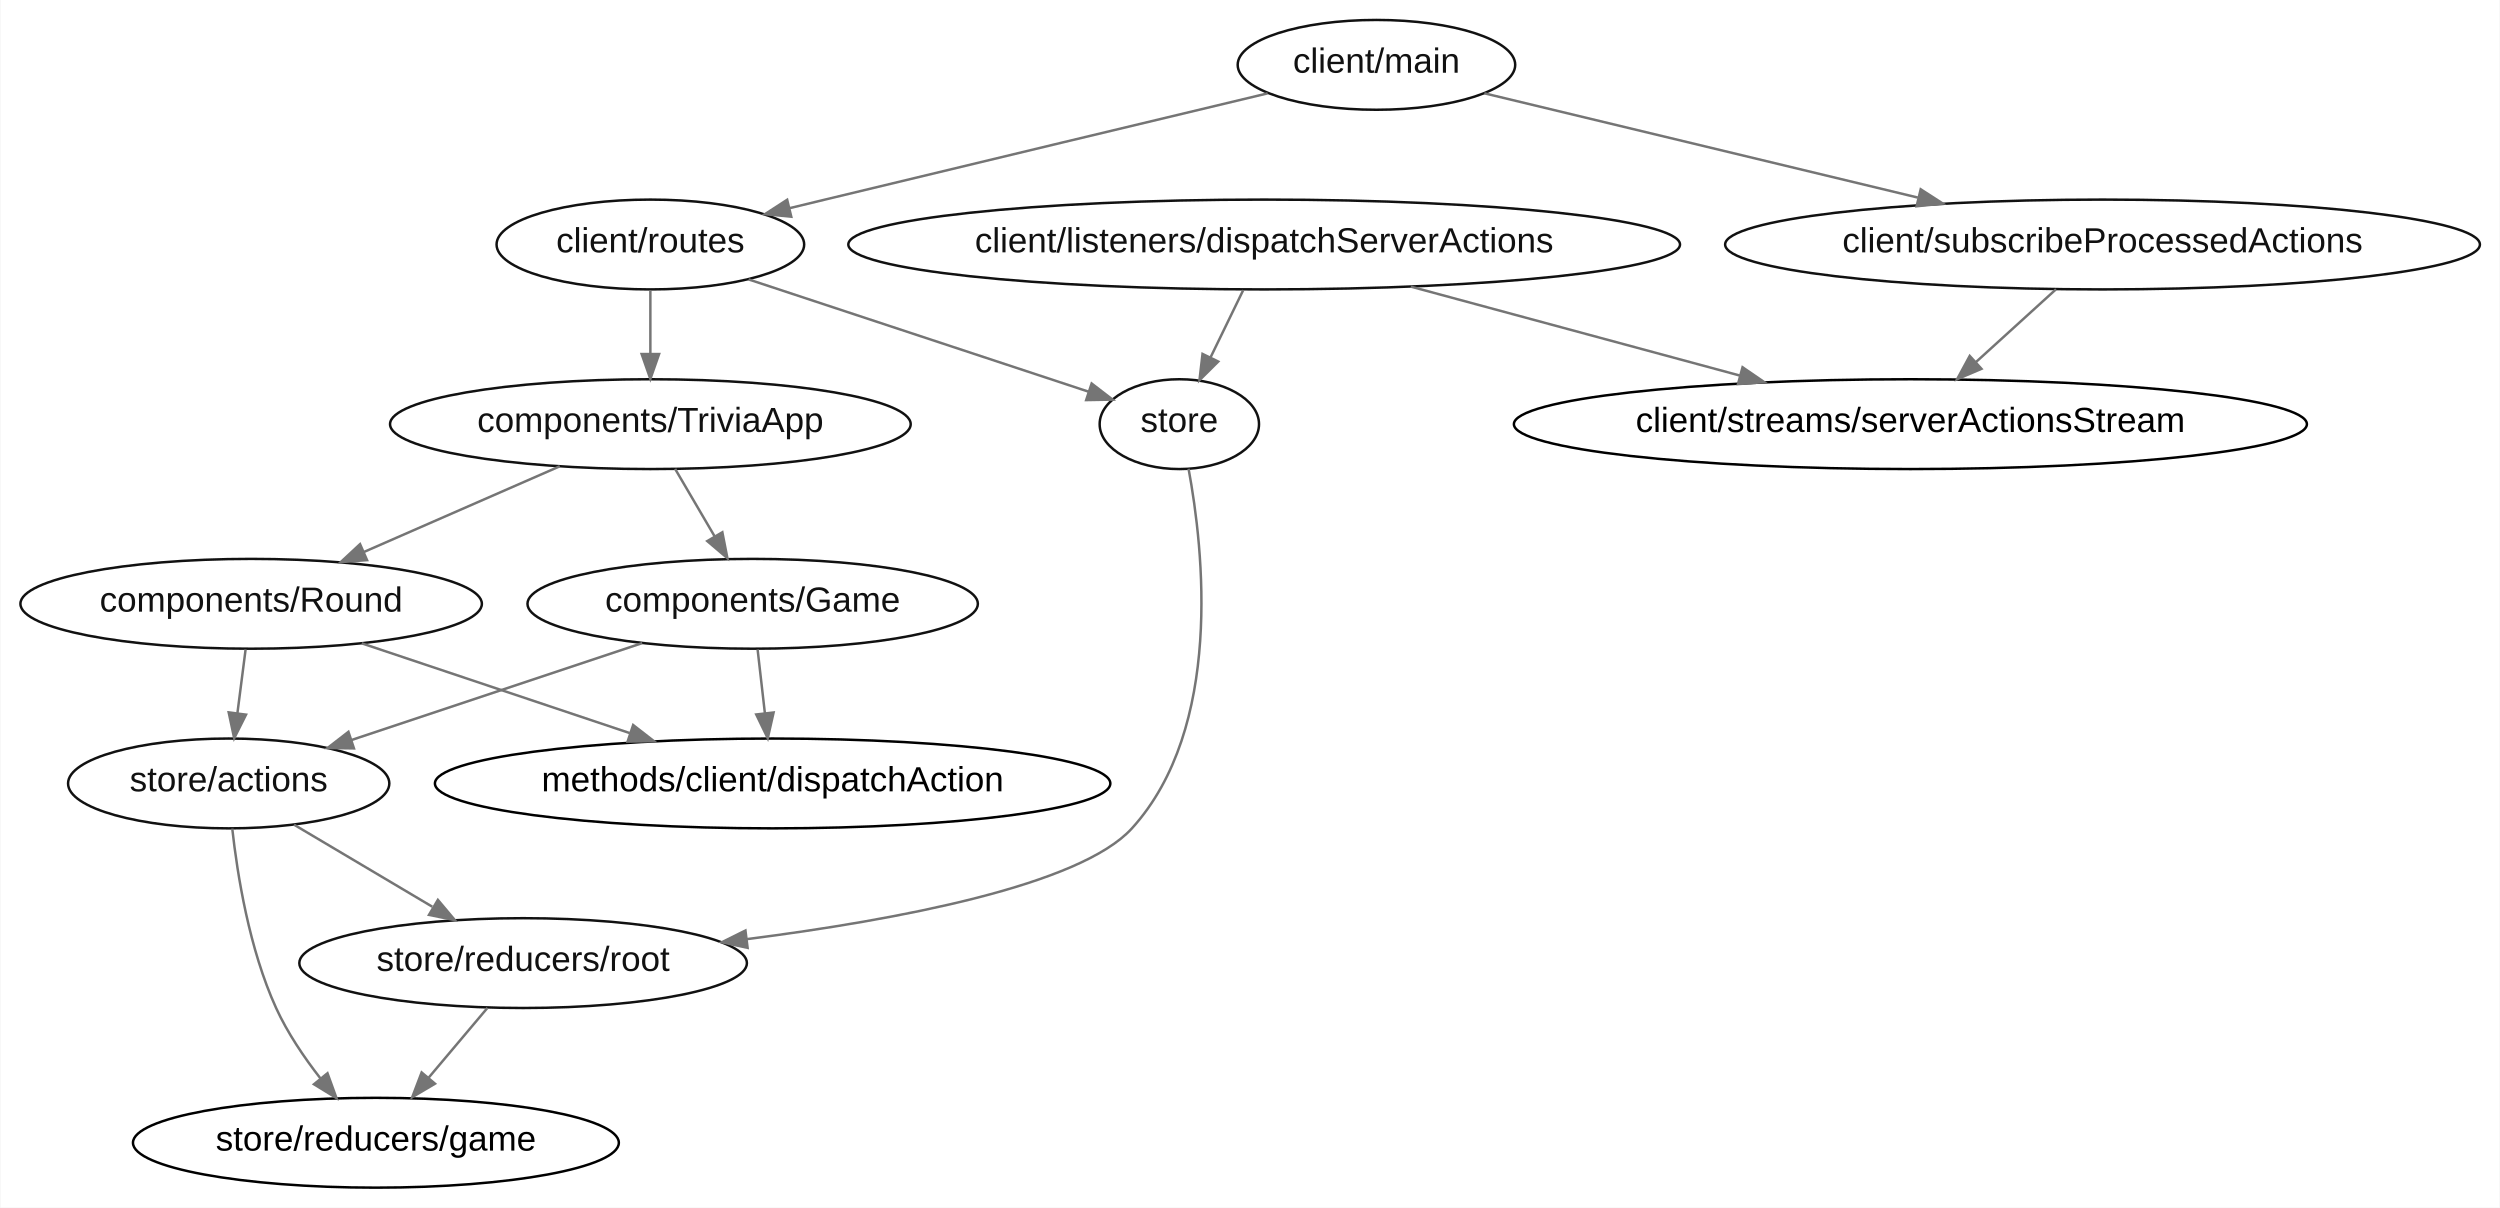
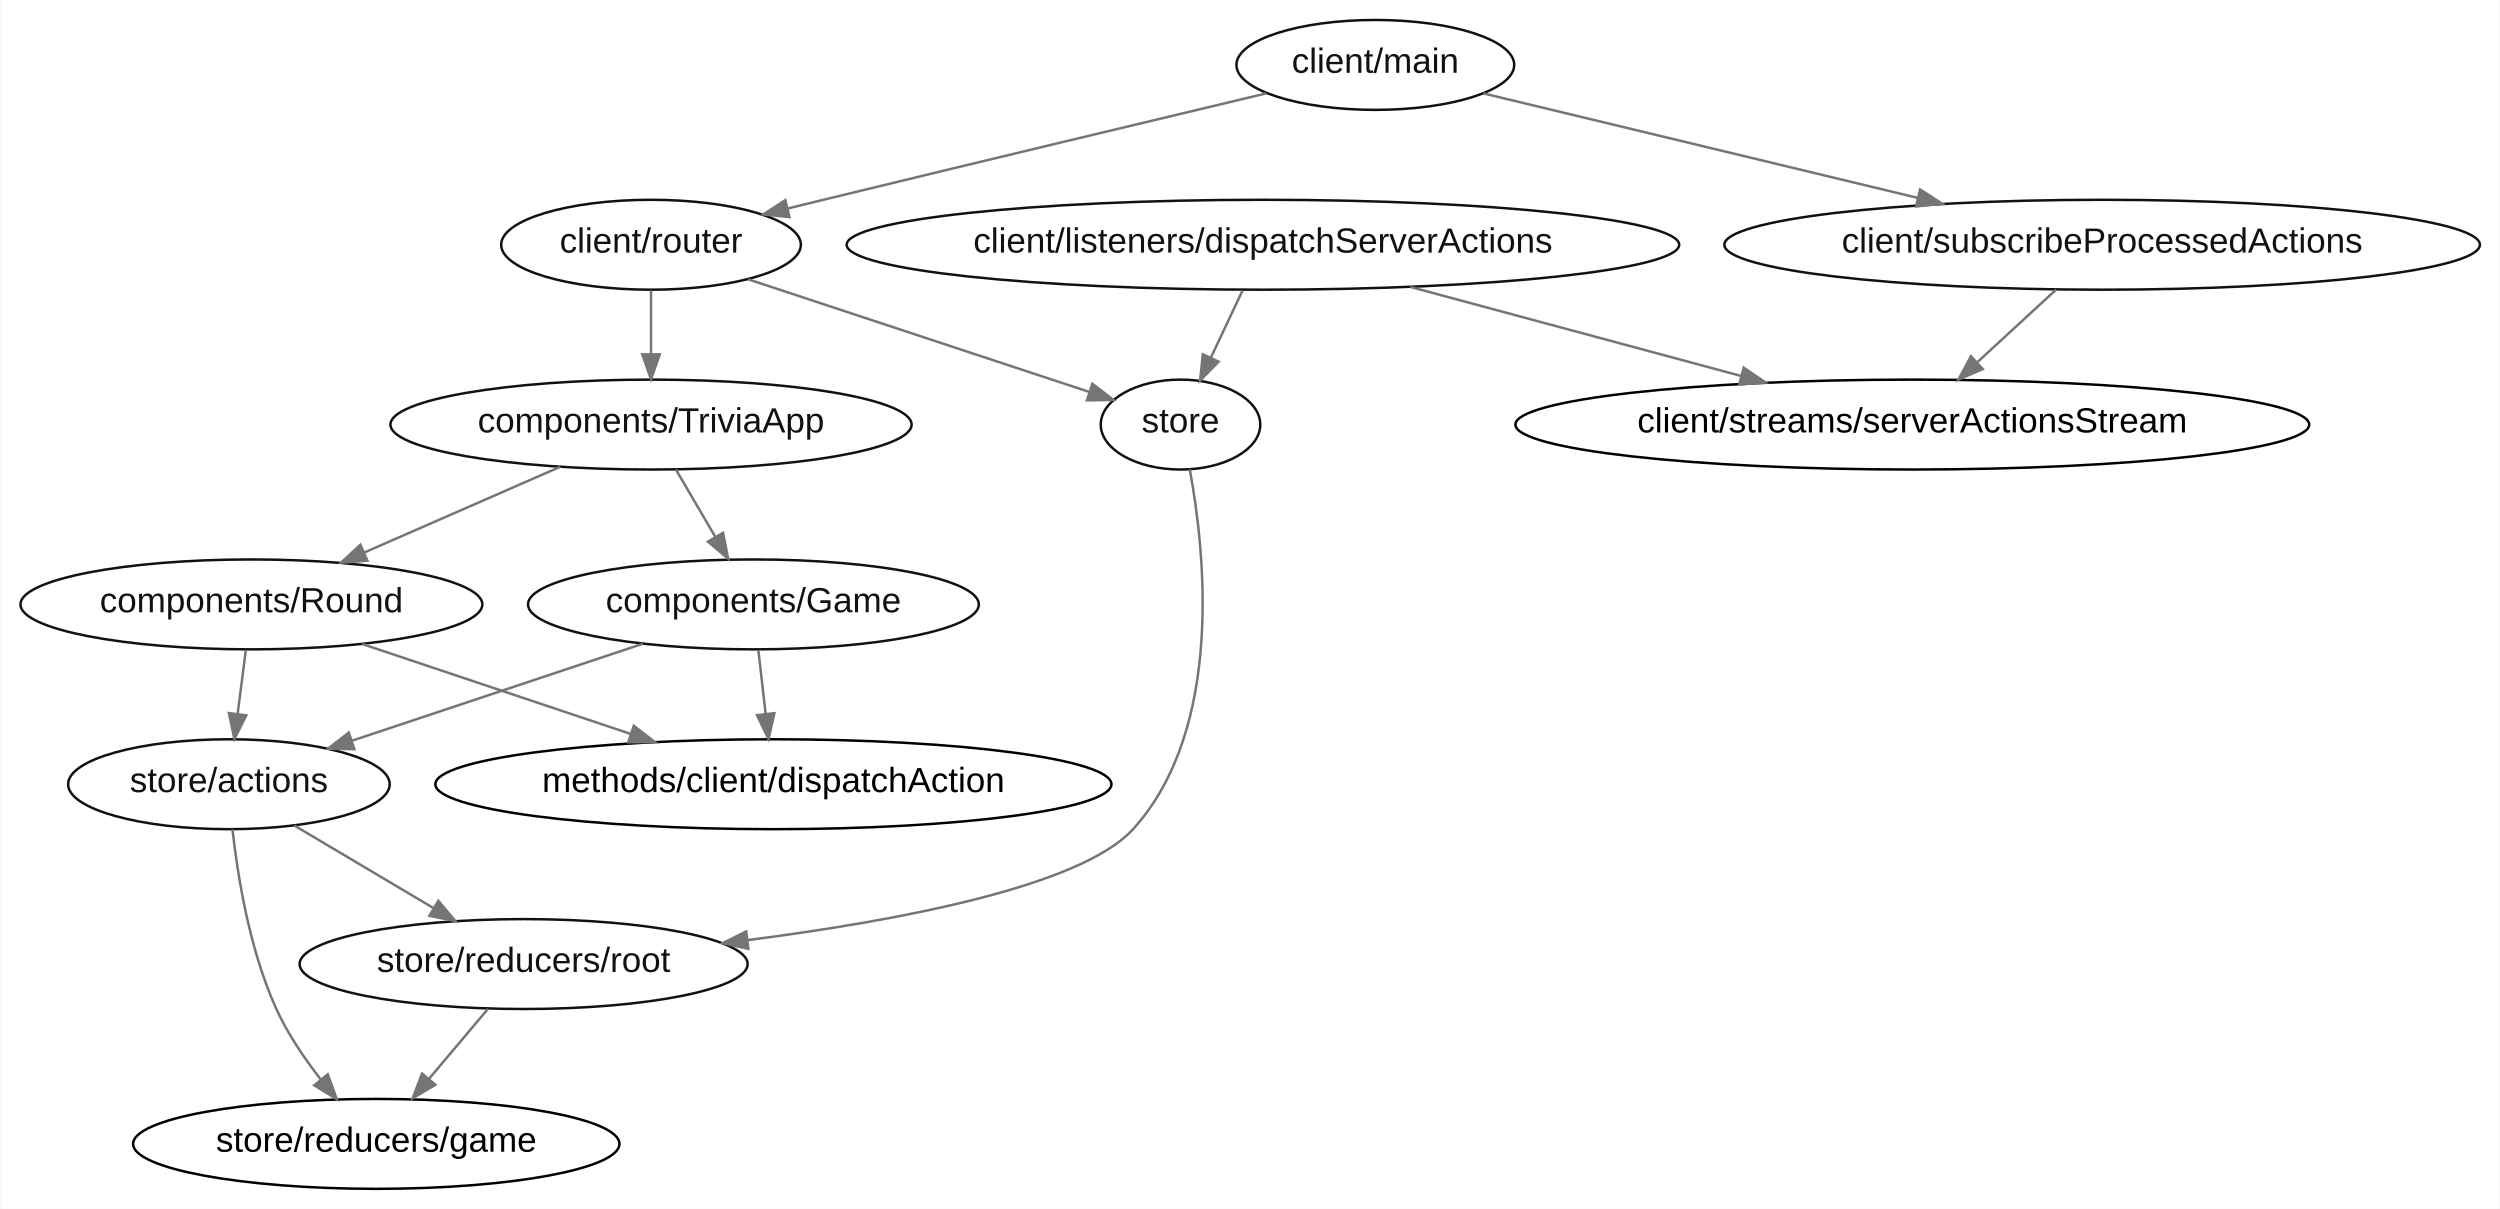
- <svg xmlns="http://www.w3.org/2000/svg" width="1002pt" height="484pt" viewBox="0.00 0.00 1001.60 483.98">
+ <svg xmlns="http://www.w3.org/2000/svg" width="1001pt" height="484pt" viewBox="0.00 0.00 1000.60 483.98">
  <g id="graph0" class="graph" transform="scale(1 1) rotate(0) translate(7.992 475.992)">
-     <polygon fill="#ffffff" stroke="none" points="-7.992,7.992 -7.992,-475.992 993.604,-475.992 993.604,7.992 -7.992,7.992" />
+     <polygon fill="#ffffff" stroke="none" points="-7.992,7.992 -7.992,-475.992 992.604,-475.992 992.604,7.992 -7.992,7.992" />
    <g id="node1" class="node">
-       <ellipse fill="none" stroke="#111111" cx="498.485" cy="-378" rx="166.67" ry="18" />
-       <text text-anchor="middle" x="498.485" y="-374.849" font-family="Arial" font-size="14.00" fill="#111111">client/listeners/dispatchServerActions</text>
+       <ellipse fill="none" stroke="#111111" cx="497.485" cy="-378" rx="166.67" ry="18" />
+       <text text-anchor="middle" x="497.485" y="-374.849" font-family="Arial" font-size="14.00" fill="#111111">client/listeners/dispatchServerActions</text>
    </g>
    <g id="node2" class="node">
      <ellipse fill="none" stroke="#000000" cx="757.485" cy="-306" rx="158.916" ry="18" />
      <text text-anchor="middle" x="757.485" y="-302.849" font-family="Arial" font-size="14.00" fill="#000000">client/streams/serverActionsStream</text>
    </g>
    <g id="edge1" class="edge">
-       <path fill="none" stroke="#757575" d="M557.256,-361.116C596.497,-350.51 648.237,-336.527 689.29,-325.431" />
-       <polygon fill="#757575" stroke="#757575" points="690.206,-328.809 698.946,-322.821 688.379,-322.052 690.206,-328.809" />
+       <path fill="none" stroke="#757575" d="M556.483,-361.116C595.875,-350.51 647.815,-336.527 689.027,-325.431" />
+       <polygon fill="#757575" stroke="#757575" points="689.974,-328.801 698.72,-322.821 688.154,-322.041 689.974,-328.801" />
    </g>
    <g id="node3" class="node">
      <ellipse fill="none" stroke="#111111" cx="464.485" cy="-306" rx="31.934" ry="18" />
      <text text-anchor="middle" x="464.485" y="-302.849" font-family="Arial" font-size="14.00" fill="#111111">store</text>
    </g>
    <g id="edge2" class="edge">
-       <path fill="none" stroke="#757575" d="M490.08,-359.697C486.152,-351.609 481.393,-341.812 477.05,-332.869" />
-       <polygon fill="#757575" stroke="#757575" points="480.076,-331.088 472.558,-323.622 473.779,-334.147 480.076,-331.088" />
+       <path fill="none" stroke="#757575" d="M489.327,-359.697C485.515,-351.609 480.896,-341.812 476.68,-332.869" />
+       <polygon fill="#757575" stroke="#757575" points="479.751,-331.175 472.321,-323.622 473.419,-334.16 479.751,-331.175" />
    </g>
    <g id="node13" class="node">
      <ellipse fill="none" stroke="#111111" cx="201.485" cy="-90" rx="89.697" ry="18" />
      <text text-anchor="middle" x="201.485" y="-86.849" font-family="Arial" font-size="14.00" fill="#111111">store/reducers/root</text>
    </g>
    <g id="edge17" class="edge">
      <path fill="none" stroke="#757575" d="M468.186,-288.107C474.215,-255.671 482.094,-184.321 445.485,-144 424.783,-121.199 351.893,-107.381 291.125,-99.599" />
      <polygon fill="#757575" stroke="#757575" points="291.455,-96.113 281.101,-98.355 290.593,-103.06 291.455,-96.113" />
    </g>
    <g id="node4" class="node">
-       <ellipse fill="none" stroke="#111111" cx="543.485" cy="-450" rx="55.614" ry="18" />
-       <text text-anchor="middle" x="543.485" y="-446.849" font-family="Arial" font-size="14.00" fill="#111111">client/main</text>
+       <ellipse fill="none" stroke="#111111" cx="542.485" cy="-450" rx="55.614" ry="18" />
+       <text text-anchor="middle" x="542.485" y="-446.849" font-family="Arial" font-size="14.00" fill="#111111">client/main</text>
    </g>
    <g id="node5" class="node">
-       <ellipse fill="none" stroke="#111111" cx="252.485" cy="-378" rx="61.643" ry="18" />
-       <text text-anchor="middle" x="252.485" y="-374.849" font-family="Arial" font-size="14.00" fill="#111111">client/routes</text>
+       <ellipse fill="none" stroke="#111111" cx="252.485" cy="-378" rx="59.996" ry="18" />
+       <text text-anchor="middle" x="252.485" y="-374.849" font-family="Arial" font-size="14.00" fill="#111111">client/router</text>
    </g>
    <g id="edge3" class="edge">
-       <path fill="none" stroke="#757575" d="M499.866,-438.578C455.282,-427.917 384.044,-410.857 322.485,-396 317.865,-394.885 313.074,-393.727 308.266,-392.562" />
-       <polygon fill="#757575" stroke="#757575" points="308.961,-389.129 298.418,-390.175 307.312,-395.932 308.961,-389.129" />
+       <path fill="none" stroke="#757575" d="M498.856,-438.621C454.264,-427.993 383.019,-410.959 321.485,-396 316.858,-394.875 312.058,-393.703 307.242,-392.524" />
+       <polygon fill="#757575" stroke="#757575" points="307.932,-389.089 297.386,-390.105 306.263,-395.888 307.932,-389.089" />
    </g>
    <g id="node6" class="node">
-       <ellipse fill="none" stroke="#111111" cx="834.485" cy="-378" rx="151.255" ry="18" />
-       <text text-anchor="middle" x="834.485" y="-374.849" font-family="Arial" font-size="14.00" fill="#111111">client/subscribeProcessedActions</text>
+       <ellipse fill="none" stroke="#111111" cx="833.485" cy="-378" rx="151.255" ry="18" />
+       <text text-anchor="middle" x="833.485" y="-374.849" font-family="Arial" font-size="14.00" fill="#111111">client/subscribeProcessedActions</text>
    </g>
    <g id="edge4" class="edge">
-       <path fill="none" stroke="#757575" d="M586.736,-438.596C632.495,-427.589 705.535,-410.019 760.477,-396.803" />
-       <polygon fill="#757575" stroke="#757575" points="761.61,-400.13 770.515,-394.388 759.973,-393.324 761.61,-400.13" />
+       <path fill="none" stroke="#757575" d="M585.736,-438.596C631.495,-427.589 704.535,-410.019 759.477,-396.803" />
+       <polygon fill="#757575" stroke="#757575" points="760.61,-400.13 769.515,-394.388 758.973,-393.324 760.61,-400.13" />
    </g>
    <g id="edge6" class="edge">
-       <path fill="none" stroke="#757575" d="M291.863,-363.998C330.885,-351.113 390.164,-331.54 428.106,-319.012" />
-       <polygon fill="#757575" stroke="#757575" points="429.338,-322.291 437.736,-315.832 427.143,-315.644 429.338,-322.291" />
+       <path fill="none" stroke="#757575" d="M291.369,-364.161C330.323,-351.299 389.821,-331.653 427.93,-319.07" />
+       <polygon fill="#757575" stroke="#757575" points="429.206,-322.335 437.605,-315.876 427.011,-315.687 429.206,-322.335" />
    </g>
    <g id="node7" class="node">
      <ellipse fill="none" stroke="#111111" cx="252.485" cy="-306" rx="104.333" ry="18" />
      <text text-anchor="middle" x="252.485" y="-302.849" font-family="Arial" font-size="14.00" fill="#111111">components/TriviaApp</text>
    </g>
    <g id="edge5" class="edge">
      <path fill="none" stroke="#757575" d="M252.485,-359.697C252.485,-351.983 252.485,-342.712 252.485,-334.112" />
      <polygon fill="#757575" stroke="#757575" points="255.985,-334.104 252.485,-324.104 248.985,-334.104 255.985,-334.104" />
    </g>
    <g id="edge7" class="edge">
-       <path fill="none" stroke="#757575" d="M815.845,-360.055C806.175,-351.264 794.203,-340.38 783.624,-330.763" />
-       <polygon fill="#757575" stroke="#757575" points="785.973,-328.169 776.219,-324.032 781.265,-333.348 785.973,-328.169" />
+       <path fill="none" stroke="#757575" d="M815.087,-360.055C805.635,-351.349 793.955,-340.591 783.589,-331.043" />
+       <polygon fill="#757575" stroke="#757575" points="785.703,-328.232 775.976,-324.032 780.96,-333.381 785.703,-328.232" />
    </g>
    <g id="node8" class="node">
      <ellipse fill="none" stroke="#111111" cx="293.485" cy="-234" rx="90.255" ry="18" />
      <text text-anchor="middle" x="293.485" y="-230.849" font-family="Arial" font-size="14.00" fill="#111111">components/Game</text>
    </g>
    <g id="edge12" class="edge">
      <path fill="none" stroke="#757575" d="M262.41,-288.055C267.173,-279.922 272.986,-269.998 278.29,-260.943" />
      <polygon fill="#757575" stroke="#757575" points="281.332,-262.673 283.366,-252.275 275.292,-259.135 281.332,-262.673" />
    </g>
    <g id="node11" class="node">
      <ellipse fill="none" stroke="#111111" cx="92.485" cy="-234" rx="92.469" ry="18" />
      <text text-anchor="middle" x="92.485" y="-230.849" font-family="Arial" font-size="14.00" fill="#111111">components/Round</text>
    </g>
    <g id="edge13" class="edge">
      <path fill="none" stroke="#757575" d="M216.178,-289.116C192.878,-278.922 162.444,-265.607 137.595,-254.736" />
      <polygon fill="#757575" stroke="#757575" points="138.936,-251.502 128.372,-250.701 136.13,-257.915 138.936,-251.502" />
    </g>
    <g id="node9" class="node">
      <ellipse fill="none" stroke="#000000" cx="301.485" cy="-162" rx="135.349" ry="18" />
      <text text-anchor="middle" x="301.485" y="-158.849" font-family="Arial" font-size="14.00" fill="#000000">methods/client/dispatchAction</text>
    </g>
    <g id="edge8" class="edge">
      <path fill="none" stroke="#757575" d="M295.462,-215.697C296.344,-207.983 297.403,-198.712 298.386,-190.112" />
      <polygon fill="#757575" stroke="#757575" points="301.872,-190.437 299.53,-180.104 294.917,-189.642 301.872,-190.437" />
    </g>
    <g id="node10" class="node">
      <ellipse fill="none" stroke="#111111" cx="83.485" cy="-162" rx="64.379" ry="18" />
      <text text-anchor="middle" x="83.485" y="-158.849" font-family="Arial" font-size="14.00" fill="#111111">store/actions</text>
    </g>
    <g id="edge9" class="edge">
      <path fill="none" stroke="#757575" d="M249.206,-218.24C215.108,-206.874 167.993,-191.169 132.713,-179.409" />
      <polygon fill="#757575" stroke="#757575" points="133.691,-176.046 123.097,-176.204 131.477,-182.687 133.691,-176.046" />
    </g>
    <g id="node12" class="node">
      <ellipse fill="none" stroke="#000000" cx="142.485" cy="-18" rx="97.365" ry="18" />
      <text text-anchor="middle" x="142.485" y="-14.849" font-family="Arial" font-size="14.00" fill="#000000">store/reducers/game</text>
    </g>
    <g id="edge14" class="edge">
      <path fill="none" stroke="#757575" d="M84.912,-143.91C86.95,-125.466 91.72,-95.57 102.485,-72 107.01,-62.091 113.645,-52.275 120.216,-43.835" />
      <polygon fill="#757575" stroke="#757575" points="123.079,-45.862 126.684,-35.9 117.653,-41.439 123.079,-45.862" />
    </g>
    <g id="edge15" class="edge">
      <path fill="none" stroke="#757575" d="M109.673,-145.465C125.978,-135.792 147.185,-123.212 165.109,-112.579" />
      <polygon fill="#757575" stroke="#757575" points="167.325,-115.334 174.14,-107.222 163.753,-109.313 167.325,-115.334" />
    </g>
    <g id="edge10" class="edge">
      <path fill="none" stroke="#757575" d="M136.808,-218.155C168.108,-207.672 210.334,-193.529 244.19,-182.19" />
      <polygon fill="#757575" stroke="#757575" points="245.582,-185.414 253.953,-178.92 243.359,-178.777 245.582,-185.414" />
    </g>
    <g id="edge11" class="edge">
      <path fill="none" stroke="#757575" d="M90.26,-215.697C89.268,-207.983 88.076,-198.712 86.971,-190.112" />
      <polygon fill="#757575" stroke="#757575" points="90.431,-189.576 85.684,-180.104 83.488,-190.469 90.431,-189.576" />
    </g>
    <g id="edge16" class="edge">
      <path fill="none" stroke="#757575" d="M187.202,-72.055C180.133,-63.668 171.459,-53.376 163.637,-44.096" />
      <polygon fill="#757575" stroke="#757575" points="166.166,-41.666 157.045,-36.275 160.814,-46.177 166.166,-41.666" />
    </g>
  </g>
</svg>
